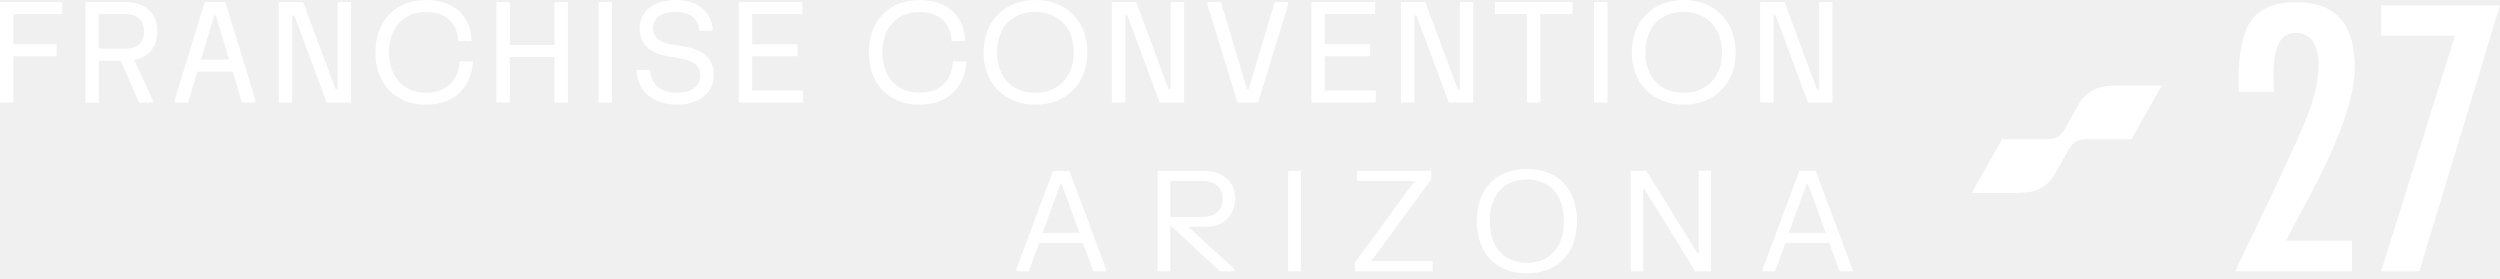
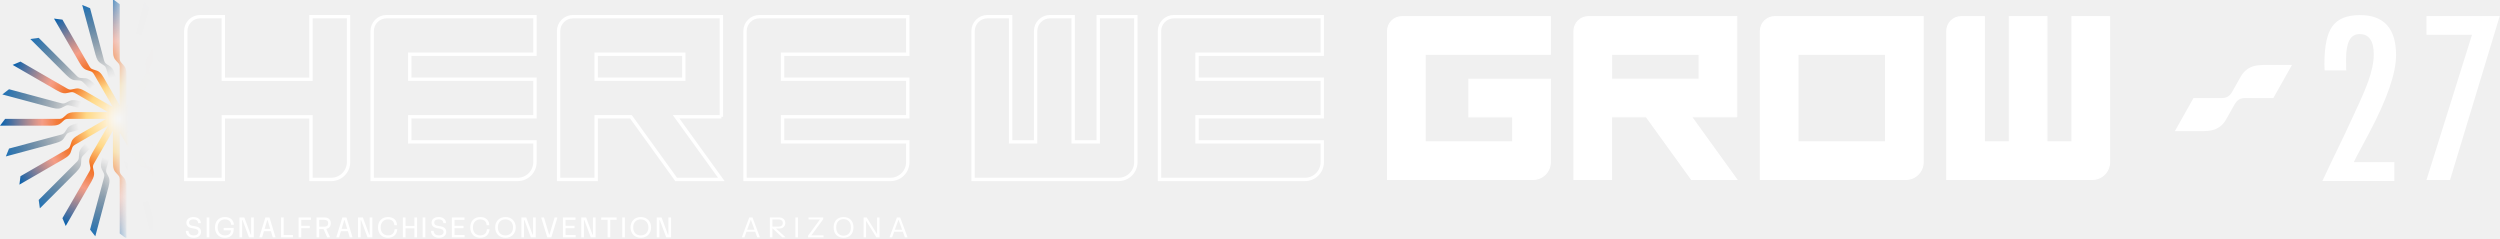
- <svg xmlns="http://www.w3.org/2000/svg" width="440" height="49" viewBox="0 0 440 49" fill="none">
-   <g id="Group 1538234218">
-     <g id="Group 1538234217">
-       <path id="Vector" d="M0.01 0.37H10.96V2.48H2.36V7.78H9.97V9.89H2.36V18.04H0V0.36L0.01 0.37Z" fill="white" />
-       <path id="Vector_2" d="M15.021 0.37H22.041C25.36 0.37 27.691 2.09 27.691 5.53C27.691 8.39 26.081 10.06 23.631 10.54L26.86 17.57V18.06H24.471L21.241 10.69H17.39V18.06H15.03V0.38L15.021 0.37ZM21.8 8.57C24.07 8.57 25.34 7.69 25.34 5.53C25.34 3.37 24.081 2.48 21.8 2.48H17.381V8.57H21.8Z" fill="white" />
-       <path id="Vector_3" d="M30.761 17.56L36.031 0.37H39.661L44.931 17.56V18.05H42.581L40.951 12.6H34.741L33.111 18.05H30.761V17.56ZM40.321 10.49L38.021 2.8C37.991 2.73 37.941 2.7 37.851 2.7C37.761 2.7 37.701 2.73 37.681 2.8L35.381 10.49H40.321Z" fill="white" />
-       <path id="Vector_4" d="M49.06 0.37H53.361L59.011 15.57C59.061 15.69 59.131 15.72 59.261 15.72C59.391 15.72 59.431 15.64 59.431 15.52V0.37H61.791V18.05H57.491L51.841 2.85C51.791 2.73 51.721 2.7 51.591 2.7C51.461 2.7 51.421 2.78 51.421 2.9V18.05H49.06V0.37Z" fill="white" />
-       <path id="Vector_5" d="M74.97 0C80.37 0 82.95 3.33 83 7.23H80.64C80.54 4.5 78.85 2.11 74.97 2.11C71.09 2.11 68.46 4.87 68.46 9.21C68.46 13.55 71.04 16.31 74.97 16.31C78.9 16.31 80.72 13.93 80.86 10.8H83.22C83.05 14.95 80.37 18.43 74.97 18.43C69.57 18.43 66.08 14.75 66.08 9.22C66.08 3.69 69.57 0.01 74.97 0.01V0Z" fill="white" />
-       <path id="Vector_6" d="M87.37 0.37H89.73V7.91H97.59V0.37H99.95V18.05H97.59V10.02H89.73V18.05H87.37V0.37Z" fill="white" />
-       <path id="Vector_7" d="M107.711 0.37V18.05H105.351V0.37H107.711Z" fill="white" />
-       <path id="Vector_8" d="M125.44 5.41H123.06C122.94 3.1 121.29 2.09 118.89 2.09C116.49 2.09 114.94 3.08 114.94 4.98C114.94 6.88 116.51 7.51 118.28 7.82L120.51 8.21C123.1 8.67 125.62 9.84 125.62 13.18C125.62 16.52 122.82 18.42 119.16 18.42C115.5 18.42 112.16 16.53 112.04 12.28H114.42C114.59 15.15 116.56 16.33 119.16 16.33C121.76 16.33 123.26 15.14 123.26 13.2C123.26 11.26 121.55 10.61 119.7 10.28L117.47 9.89C115.11 9.47 112.58 8.3 112.58 5C112.58 1.7 115.45 0 118.89 0C122.33 0 125.3 1.72 125.45 5.4L125.44 5.41Z" fill="white" />
-       <path id="Vector_9" d="M130.03 0.37H141.23V2.48H132.39V7.78H140.37V9.89H132.39V15.93H141.35V18.04H130.03V0.36V0.37Z" fill="white" />
-       <path id="Vector_10" d="M161.811 0C167.211 0 169.791 3.33 169.841 7.23H167.481C167.381 4.5 165.691 2.11 161.811 2.11C157.931 2.11 155.301 4.87 155.301 9.21C155.301 13.55 157.881 16.31 161.811 16.31C165.741 16.31 167.561 13.93 167.701 10.8H170.061C169.891 14.95 167.211 18.43 161.811 18.43C156.411 18.43 152.921 14.75 152.921 9.22C152.921 3.69 156.411 0.01 161.811 0.01V0Z" fill="white" />
-       <path id="Vector_11" d="M191.381 9.21C191.381 14.74 187.621 18.42 182.241 18.42C176.861 18.42 173.101 14.74 173.101 9.21C173.101 3.68 176.861 0 182.241 0C187.621 0 191.381 3.68 191.381 9.21ZM175.491 9.21C175.491 13.72 178.191 16.33 182.241 16.33C186.051 16.33 188.991 13.71 188.991 9.21C188.991 4.71 186.041 2.09 182.241 2.09C178.191 2.09 175.491 4.71 175.491 9.21Z" fill="white" />
-       <path id="Vector_12" d="M195.681 0.37H199.981L205.631 15.57C205.681 15.69 205.751 15.72 205.881 15.72C206.011 15.72 206.051 15.64 206.051 15.52V0.37H208.411V18.05H204.111L198.461 2.85C198.411 2.73 198.341 2.7 198.211 2.7C198.081 2.7 198.041 2.78 198.041 2.9V18.05H195.681V0.37Z" fill="white" />
-       <path id="Vector_13" d="M219.44 15.62C219.47 15.69 219.52 15.72 219.61 15.72C219.7 15.72 219.76 15.69 219.78 15.62L224.35 0.37H226.7V0.86L221.43 18.05H217.8L212.53 0.86V0.37H214.88L219.45 15.62H219.44Z" fill="white" />
-       <path id="Vector_14" d="M230.82 0.37H242.02V2.48H233.18V7.78H241.16V9.89H233.18V15.93H242.14V18.04H230.82V0.36V0.37Z" fill="white" />
-       <path id="Vector_15" d="M246.561 0.37H250.861L256.511 15.57C256.561 15.69 256.631 15.72 256.761 15.72C256.891 15.72 256.931 15.64 256.931 15.52V0.37H259.291V18.05H254.991L249.341 2.85C249.291 2.73 249.221 2.7 249.091 2.7C248.961 2.7 248.921 2.78 248.921 2.9V18.05H246.561V0.37Z" fill="white" />
-       <path id="Vector_16" d="M263.091 0.37H276.751V2.48H271.101V18.05H268.741V2.48H263.091V0.37Z" fill="white" />
-       <path id="Vector_17" d="M282.911 0.37V18.05H280.551V0.37H282.911Z" fill="white" />
-       <path id="Vector_18" d="M305.48 9.21C305.48 14.74 301.72 18.42 296.34 18.42C290.96 18.42 287.2 14.74 287.2 9.21C287.2 3.68 290.96 0 296.34 0C301.72 0 305.48 3.68 305.48 9.21ZM289.59 9.21C289.59 13.72 292.29 16.33 296.34 16.33C300.15 16.33 303.09 13.71 303.09 9.21C303.09 4.71 300.14 2.09 296.34 2.09C292.29 2.09 289.59 4.71 289.59 9.21Z" fill="white" />
-       <path id="Vector_19" d="M309.78 0.37H314.08L319.73 15.57C319.78 15.69 319.85 15.72 319.98 15.72C320.11 15.72 320.15 15.64 320.15 15.52V0.37H322.51V18.05H318.21L312.56 2.85C312.51 2.73 312.44 2.7 312.31 2.7C312.18 2.7 312.14 2.78 312.14 2.9V18.05H309.78V0.37Z" fill="white" />
-       <g id="Group">
-         <path id="Vector_20" d="M178.873 47.389L185.323 30.079H188.223L194.683 47.389V47.759H192.433L190.593 42.759H182.893L181.063 47.759H178.883V47.389H178.873ZM189.993 40.979L186.873 32.409H186.623L183.493 40.979H189.983H189.993Z" fill="white" />
-         <path id="Vector_21" d="M205.963 39.879V47.749H203.733V30.069H212.013C214.993 30.069 217.403 31.849 217.403 34.979C217.403 38.109 215.073 39.909 212.213 39.909H209.133L217.273 47.389V47.759H214.743L206.223 39.889H205.973L205.963 39.879ZM205.963 38.189H211.643C213.713 38.189 215.193 37.079 215.193 35.019C215.193 32.959 213.723 31.859 211.643 31.859H205.963V38.179V38.189Z" fill="white" />
-         <path id="Vector_22" d="M228.973 30.069V47.749H226.713V30.069H228.973Z" fill="white" />
-         <path id="Vector_23" d="M251.893 30.069V31.589L241.353 45.959H252.143V47.749H238.453V46.229L248.983 31.859H238.833V30.069H251.883H251.893Z" fill="white" />
-         <path id="Vector_24" d="M268.733 29.73C273.973 29.73 277.553 33.039 277.553 38.91C277.553 44.779 273.983 48.099 268.733 48.099C263.483 48.099 259.923 44.789 259.923 38.91C259.923 33.029 263.493 29.73 268.733 29.73ZM268.733 46.26C272.683 46.26 275.253 43.599 275.253 38.919C275.253 34.239 272.683 31.57 268.733 31.57C264.783 31.57 262.203 34.249 262.203 38.919C262.203 43.589 264.783 46.26 268.733 46.26Z" fill="white" />
-         <path id="Vector_25" d="M289.773 30.069L298.733 44.519H298.983V30.069H301.153V47.749H298.373L289.443 33.329H289.193V47.749H287.023V30.069H289.763H289.773Z" fill="white" />
-         <path id="Vector_26" d="M310.223 47.389L316.673 30.079H319.573L326.033 47.389V47.759H323.783L321.943 42.759H314.243L312.413 47.759H310.233V47.389H310.223ZM321.333 40.979L318.213 32.409H317.963L314.833 40.979H321.323H321.333Z" fill="white" />
+ <svg xmlns="http://www.w3.org/2000/svg" width="2221" height="212" viewBox="0 0 2221 212" fill="none">
+   <g id="Frame 1618875120">
+     <g id="Group 1000006389">
+       <mask id="mask0_0_1" style="mask-type:luminance" maskUnits="userSpaceOnUse" x="0" y="0" width="137" height="212">
+         <g id="Group">
+           <path id="Vector" d="M3.05176e-05 211.242L136.037 211.242L136.037 -0.001L3.05176e-05 -0.001L3.05176e-05 211.242Z" fill="url(#paint0_linear_0_1)" />
+         </g>
+       </mask>
+       <g mask="url(#mask0_0_1)">
+         <g id="Group_2">
+           <g id="_x33_">
+             <path id="primary" d="M148.421 111.478C150.532 111.263 152.4 110.558 153.49 109.591L156.544 106.871C156.666 106.763 157.223 106.318 157.415 106.245C157.925 105.946 158.627 105.746 159.402 105.677C159.586 105.647 160.311 105.627 160.515 105.627H208.204L212.751 99.608H167.29C166.703 99.608 164.558 99.669 164.029 99.773C161.919 99.987 160.05 100.693 158.961 101.66L155.907 104.381C155.784 104.488 155.228 104.933 155.036 105.006C154.529 105.305 153.827 105.505 153.052 105.574C152.868 105.604 152.135 105.624 151.928 105.624H118.411L142.973 91.443C143.48 91.148 145.306 90.024 145.713 89.671C147.432 88.431 148.698 86.885 149.158 85.504L150.443 81.621C150.493 81.468 150.758 80.804 150.885 80.647C151.176 80.133 151.683 79.607 152.323 79.158C152.465 79.039 153.087 78.659 153.263 78.56L194.561 54.715L195.49 47.23L156.118 69.962C155.611 70.257 153.785 71.381 153.378 71.734C151.66 72.974 150.393 74.52 149.933 75.901L148.648 79.784C148.598 79.937 148.333 80.601 148.207 80.762C147.919 81.276 147.409 81.798 146.772 82.247C146.626 82.366 146.001 82.749 145.824 82.853L116.796 99.612L130.976 75.049C131.264 74.539 132.288 72.655 132.461 72.141C133.332 70.207 133.654 68.235 133.359 66.808L132.53 62.803C132.495 62.645 132.392 61.939 132.426 61.736C132.419 61.145 132.599 60.439 132.929 59.729C132.994 59.553 133.343 58.916 133.443 58.739L157.288 17.442L154.349 10.493L131.617 49.865C131.329 50.376 130.305 52.259 130.132 52.773C129.261 54.707 128.939 56.679 129.234 58.106L130.063 62.112C130.098 62.269 130.201 62.975 130.167 63.179C130.174 63.769 129.994 64.475 129.668 65.181C129.603 65.358 129.253 66.002 129.15 66.179L112.391 95.207V66.846C112.391 66.263 112.33 64.115 112.226 63.585C112.011 61.475 111.306 59.607 110.339 58.517L107.618 55.463C107.511 55.34 107.066 54.784 106.993 54.592C106.694 54.082 106.494 53.38 106.425 52.605C106.395 52.421 106.375 51.695 106.375 51.492V3.802L100.356 -0.744V44.717C100.356 45.303 100.417 47.448 100.521 47.978C100.736 50.088 101.441 51.956 102.408 53.046L105.129 56.1C105.236 56.223 105.681 56.779 105.754 56.971C106.053 57.477 106.253 58.179 106.322 58.954C106.352 59.139 106.372 59.871 106.372 60.075V93.592L92.191 69.029C91.896 68.523 90.772 66.697 90.419 66.29C89.18 64.571 87.633 63.305 86.252 62.845L82.369 61.559C82.216 61.51 81.552 61.245 81.395 61.118C80.881 60.827 80.355 60.32 79.906 59.679C79.787 59.538 79.407 58.916 79.308 58.739L55.463 17.442L47.977 16.513L70.71 55.885C71.005 56.392 72.129 58.218 72.482 58.624C73.722 60.343 75.268 61.609 76.649 62.07L80.532 63.355C80.685 63.405 81.349 63.67 81.51 63.796C82.024 64.084 82.546 64.594 82.995 65.231C83.114 65.377 83.497 66.002 83.601 66.179L100.36 95.207L75.797 81.027C75.287 80.739 73.403 79.715 72.889 79.542C70.955 78.671 68.983 78.349 67.556 78.644L63.55 79.473C63.393 79.507 62.687 79.611 62.484 79.576C61.893 79.584 61.187 79.404 60.477 79.074C60.301 79.009 59.664 78.659 59.487 78.56L18.19 54.715L11.241 57.654L50.613 80.386C51.124 80.674 53.007 81.698 53.522 81.871C55.455 82.742 57.427 83.064 58.855 82.769L62.86 81.94C63.017 81.905 63.727 81.802 63.926 81.836C64.517 81.829 65.223 82.009 65.929 82.335C66.106 82.4 66.75 82.749 66.927 82.853L95.951 99.612H67.591C67.007 99.612 64.859 99.673 64.329 99.776C62.219 99.991 60.351 100.697 59.261 101.664L56.207 104.384C56.084 104.492 55.528 104.937 55.336 105.01C54.826 105.309 54.124 105.508 53.349 105.578C53.165 105.608 52.44 105.627 52.236 105.627H4.546L0 111.647H45.461C46.048 111.647 48.192 111.586 48.722 111.482C50.832 111.267 52.7 110.561 53.79 109.595L56.844 106.874C56.967 106.767 57.523 106.322 57.715 106.249C58.221 105.95 58.923 105.75 59.699 105.681C59.883 105.65 60.615 105.631 60.819 105.631H94.336L69.774 119.812C69.267 120.107 67.441 121.231 67.034 121.584C65.315 122.823 64.049 124.37 63.589 125.751L62.304 129.633C62.254 129.787 61.989 130.451 61.862 130.608C61.571 131.122 61.064 131.648 60.424 132.097C60.282 132.216 59.66 132.595 59.484 132.695L18.186 156.54L17.257 164.025L56.629 141.293C57.136 140.998 58.962 139.874 59.369 139.521C61.087 138.281 62.353 136.735 62.814 135.354L64.099 131.471C64.149 131.318 64.414 130.654 64.54 130.493C64.828 129.979 65.338 129.457 65.975 129.008C66.121 128.889 66.746 128.505 66.923 128.402L95.951 111.643L81.771 136.206C81.483 136.716 80.459 138.6 80.286 139.114C79.415 141.048 79.093 143.02 79.388 144.447L80.217 148.452C80.251 148.61 80.355 149.316 80.321 149.519C80.328 150.11 80.148 150.816 79.818 151.525C79.753 151.702 79.404 152.339 79.304 152.515L55.459 193.813L58.398 200.761L81.13 161.39C81.418 160.879 82.442 158.995 82.615 158.481C83.486 156.548 83.808 154.576 83.513 153.148L82.684 149.143C82.65 148.982 82.546 148.276 82.58 148.076C82.573 147.485 82.753 146.78 83.079 146.074C83.144 145.897 83.493 145.253 83.597 145.076L100.356 116.048V144.408C100.356 144.992 100.417 147.14 100.521 147.67C100.736 149.78 101.441 151.648 102.408 152.738L105.129 155.792C105.236 155.915 105.681 156.471 105.754 156.663C106.053 157.173 106.253 157.875 106.322 158.65C106.352 158.834 106.372 159.559 106.372 159.763V207.453L112.391 211.999V166.538C112.391 165.955 112.33 163.807 112.226 163.277C112.011 161.167 111.306 159.299 110.339 158.209L107.618 155.155C107.511 155.032 107.066 154.476 106.993 154.284C106.694 153.778 106.494 153.076 106.425 152.3C106.395 152.116 106.375 151.384 106.375 151.18V117.667L120.556 142.225C120.851 142.732 121.975 144.558 122.328 144.965C123.568 146.684 125.114 147.95 126.495 148.41L130.378 149.695C130.531 149.745 131.195 150.01 131.352 150.137C131.866 150.428 132.392 150.935 132.841 151.575C132.96 151.717 133.339 152.339 133.439 152.515L157.284 193.813L164.769 194.742L142.037 155.37C141.742 154.863 140.618 153.037 140.265 152.63C139.025 150.912 137.479 149.646 136.098 149.185L132.215 147.9C132.062 147.85 131.398 147.585 131.237 147.459C130.723 147.171 130.201 146.661 129.752 146.024C129.633 145.878 129.25 145.253 129.146 145.076L112.387 116.048L136.95 130.228C137.46 130.516 139.344 131.54 139.858 131.713C141.792 132.584 143.764 132.906 145.191 132.611L149.196 131.782C149.354 131.747 150.06 131.644 150.263 131.678C150.854 131.671 151.56 131.851 152.27 132.181C152.446 132.246 153.083 132.595 153.259 132.695L194.557 156.54L201.506 153.601L162.134 130.869C161.623 130.581 159.74 129.557 159.225 129.384C157.292 128.513 155.32 128.191 153.893 128.486L149.887 129.315C149.73 129.35 149.02 129.453 148.82 129.419C148.23 129.426 147.524 129.246 146.818 128.92C146.641 128.855 145.997 128.505 145.82 128.402L116.796 111.643H145.156C145.74 111.643 147.888 111.582 148.418 111.478H148.421Z" fill="url(#paint1_radial_0_1)" />
+             <path id="secondary" d="M140.245 80.028C141.585 78.385 142.409 76.563 142.494 75.109L142.732 71.027C142.739 70.865 142.824 70.156 142.904 69.968C143.05 69.396 143.407 68.759 143.91 68.157C144.017 68.003 144.52 67.478 144.661 67.336L178.382 33.615L177.342 26.145L145.195 58.293C144.784 58.707 143.307 60.269 143.008 60.718C141.669 62.36 140.844 64.182 140.76 65.636L140.522 69.718C140.514 69.879 140.43 70.589 140.349 70.777C140.203 71.349 139.846 71.982 139.348 72.581C139.24 72.734 138.734 73.263 138.592 73.409L114.893 97.108L122.232 69.715C122.382 69.147 122.881 67.063 122.915 66.522C123.257 64.431 123.057 62.44 122.401 61.14L120.567 57.483C120.494 57.337 120.21 56.685 120.191 56.482C120.034 55.914 120.022 55.181 120.157 54.414C120.172 54.226 120.345 53.524 120.395 53.328L132.737 7.265L128.099 1.314L116.332 45.229C116.182 45.797 115.683 47.884 115.649 48.421C115.307 50.512 115.507 52.503 116.163 53.804L117.997 57.46C118.07 57.606 118.353 58.258 118.373 58.462C118.53 59.029 118.541 59.758 118.407 60.526C118.392 60.714 118.219 61.427 118.165 61.623L109.491 93.997L102.151 66.603C101.998 66.039 101.384 63.983 101.146 63.495C100.394 61.512 99.228 59.889 98.011 59.091L94.593 56.843C94.459 56.754 93.883 56.328 93.764 56.163C93.342 55.749 92.97 55.124 92.698 54.391C92.621 54.222 92.414 53.524 92.36 53.328L80.017 7.265L73.027 4.43L84.794 48.344C84.948 48.908 85.561 50.965 85.799 51.452C86.551 53.436 87.718 55.059 88.934 55.856L92.352 58.105C92.487 58.193 93.062 58.619 93.181 58.784C93.603 59.198 93.975 59.824 94.244 60.553C94.324 60.725 94.528 61.427 94.585 61.623L103.26 93.997L83.206 73.943C82.791 73.532 81.234 72.055 80.785 71.756C79.143 70.417 77.32 69.592 75.866 69.507L71.784 69.269C71.623 69.262 70.913 69.177 70.725 69.097C70.153 68.951 69.517 68.594 68.914 68.092C68.761 67.984 68.235 67.482 68.093 67.34L34.373 33.619L26.903 34.663L59.05 66.81C59.465 67.221 61.026 68.698 61.475 68.997C63.117 70.336 64.939 71.161 66.394 71.245L70.476 71.483C70.637 71.491 71.347 71.575 71.535 71.656C72.106 71.802 72.739 72.159 73.338 72.657C73.491 72.765 74.021 73.271 74.167 73.413L97.866 97.112L70.472 89.773C69.904 89.623 67.821 89.124 67.28 89.09C65.189 88.748 63.198 88.948 61.897 89.604L58.241 91.438C58.095 91.511 57.443 91.795 57.239 91.814C56.671 91.971 55.939 91.983 55.171 91.848C54.983 91.833 54.277 91.66 54.086 91.61L8.022 79.268L2.072 83.906L45.986 95.673C46.554 95.823 48.641 96.322 49.178 96.356C51.269 96.698 53.261 96.498 54.561 95.842L58.218 94.008C58.363 93.935 59.016 93.651 59.219 93.632C59.787 93.475 60.516 93.463 61.283 93.598C61.471 93.613 62.185 93.786 62.38 93.84L94.754 102.514L67.36 109.854C66.796 110.007 64.74 110.621 64.253 110.859C62.269 111.611 60.646 112.777 59.848 113.994L57.6 117.412C57.512 117.546 57.086 118.122 56.921 118.241C56.506 118.663 55.881 119.035 55.148 119.307C54.979 119.384 54.281 119.591 54.086 119.645L8.022 131.987L5.187 138.978L49.102 127.211C49.666 127.057 51.722 126.443 52.209 126.206C54.193 125.454 55.816 124.287 56.614 123.071L58.862 119.653C58.95 119.518 59.376 118.943 59.541 118.824C59.956 118.402 60.581 118.03 61.31 117.761C61.483 117.681 62.185 117.477 62.38 117.42L94.754 108.745L74.7 128.799C74.289 129.214 72.812 130.771 72.513 131.22C71.174 132.862 70.349 134.685 70.265 136.139L70.027 140.221C70.019 140.382 69.935 141.092 69.854 141.28C69.708 141.852 69.352 142.488 68.849 143.091C68.742 143.244 68.239 143.77 68.097 143.912L34.377 177.632L35.416 185.102L67.564 152.955C67.974 152.54 69.451 150.979 69.751 150.53C71.09 148.888 71.915 147.066 71.999 145.611L72.237 141.529C72.244 141.368 72.329 140.658 72.409 140.47C72.555 139.899 72.912 139.266 73.411 138.667C73.518 138.514 74.025 137.984 74.167 137.838L97.866 114.139L90.526 141.533C90.376 142.101 89.878 144.184 89.843 144.725C89.502 146.816 89.701 148.807 90.357 150.108L92.191 153.764C92.264 153.91 92.548 154.562 92.567 154.766C92.725 155.334 92.736 156.066 92.602 156.834C92.586 157.022 92.414 157.724 92.364 157.919L80.021 203.983L84.66 209.933L96.427 166.019C96.577 165.451 97.075 163.364 97.11 162.827C97.451 160.736 97.252 158.744 96.596 157.444L94.762 153.787C94.689 153.642 94.405 152.989 94.386 152.786C94.228 152.218 94.217 151.489 94.351 150.722C94.367 150.534 94.539 149.82 94.593 149.625L103.268 117.251L110.607 144.645C110.761 145.209 111.375 147.265 111.612 147.752C112.364 149.736 113.531 151.359 114.747 152.157L118.165 154.405C118.3 154.493 118.875 154.919 118.994 155.084C119.416 155.499 119.788 156.124 120.061 156.857C120.138 157.026 120.345 157.724 120.398 157.919L132.741 203.983L139.731 206.818L127.964 162.903C127.811 162.339 127.197 160.283 126.959 159.796C126.207 157.812 125.041 156.189 123.825 155.391L120.406 153.143C120.272 153.055 119.696 152.629 119.577 152.464C119.155 152.049 118.783 151.424 118.515 150.695C118.434 150.522 118.231 149.82 118.173 149.625L109.498 117.251L129.553 137.305C129.967 137.716 131.525 139.193 131.974 139.492C133.616 140.831 135.438 141.656 136.892 141.74L140.974 141.978C141.136 141.986 141.845 142.07 142.033 142.151C142.605 142.297 143.242 142.653 143.844 143.156C143.998 143.263 144.523 143.766 144.665 143.908L178.386 177.628L185.856 176.589L153.708 144.441C153.294 144.031 151.732 142.554 151.284 142.254C149.641 140.915 147.819 140.091 146.365 140.006L142.283 139.768C142.122 139.761 141.412 139.676 141.224 139.596C140.652 139.45 140.019 139.093 139.421 138.594C139.267 138.487 138.738 137.98 138.592 137.838L114.893 114.139L142.287 121.479C142.854 121.628 144.938 122.127 145.479 122.162C147.57 122.503 149.561 122.304 150.862 121.648L154.518 119.814C154.664 119.741 155.316 119.457 155.519 119.438C156.087 119.28 156.82 119.269 157.587 119.403C157.775 119.419 158.477 119.591 158.673 119.641L204.736 131.984L210.687 127.345L166.772 115.578C166.204 115.428 164.117 114.93 163.58 114.895C161.489 114.554 159.498 114.753 158.197 115.409L154.541 117.243C154.395 117.316 153.739 117.6 153.54 117.619C152.972 117.776 152.243 117.788 151.475 117.654C151.287 117.638 150.574 117.466 150.378 117.412L118.004 108.737L145.398 101.398C145.962 101.244 148.019 100.63 148.506 100.393C150.489 99.641 152.112 98.474 152.91 97.258L155.159 93.84C155.247 93.705 155.673 93.13 155.838 93.011C156.252 92.589 156.877 92.217 157.61 91.944C157.779 91.868 158.477 91.66 158.673 91.607L204.736 79.264L207.571 72.274L163.657 84.041C163.093 84.194 161.036 84.808 160.549 85.046C158.566 85.798 156.943 86.964 156.145 88.18L153.896 91.599C153.808 91.733 153.382 92.309 153.217 92.428C152.803 92.85 152.178 93.222 151.449 93.49C151.276 93.571 150.574 93.774 150.378 93.832L118.004 102.507L138.059 82.452C138.469 82.038 139.946 80.48 140.245 80.031V80.028Z" fill="url(#paint2_radial_0_1)" />
+           </g>
+         </g>
      </g>
    </g>
-     <path id="Vector_27" d="M365.908 18.265L363.5 22.54C363.404 22.71 362.963 23.407 362.812 23.52C362.414 23.992 361.861 24.304 361.25 24.413C361.103 24.465 360.527 24.49 360.367 24.494H352.357L347.031 33.953H355.038C355.497 33.946 357.188 33.856 357.606 33.692C359.267 33.358 360.739 32.249 361.598 30.726L364.005 26.451C364.101 26.281 364.542 25.583 364.693 25.471C365.094 24.998 365.647 24.686 366.261 24.577C366.406 24.529 366.978 24.5 367.139 24.5H375.151L380.48 15.041H372.477C372.018 15.047 370.327 15.137 369.909 15.301C368.247 15.636 366.775 16.744 365.917 18.268L365.908 18.265Z" fill="white" />
-     <path id="Vector_28" d="M400.222 16.161H394.038L393.977 14.313C393.977 9.199 394.745 5.603 396.281 3.523C397.837 1.421 400.444 0.37 404.101 0.37C410.992 0.37 414.438 4.188 414.438 11.828C414.438 16.98 411.86 24.408 406.708 34.108L402.98 41.112C402.96 41.154 402.899 41.273 402.796 41.475C402.694 41.678 402.555 41.97 402.372 42.353H413.949V47.749H393.398C393.742 46.981 394.459 45.454 395.549 43.172C396.638 40.89 398.126 37.808 400.003 33.928C401.601 30.534 402.935 27.654 404.005 25.289C405.075 22.923 405.885 20.985 406.432 19.468C407.524 16.437 408.068 13.821 408.068 11.616C408.068 7.737 406.724 5.795 404.037 5.795C401.35 5.795 400.158 8.2 400.158 13.011L400.187 15.679L400.219 16.164L400.222 16.161Z" fill="white" />
-     <path id="Vector_29" d="M419.078 0.94H439.993L425.806 47.744H419.075L432.079 6.276H419.075V0.94H419.078Z" fill="white" />
+     <g id="Frame 1618875119">
+       <g id="Frame 1618875118">
+         <g id="Frame 1618875112">
+           <path id="Vector_2" d="M309.647 14.803V144.033C309.647 152.523 302.767 159.413 294.267 159.413H276.277V103.793H198.407V159.413H165.037V27.613C165.037 20.533 170.777 14.803 177.847 14.803H198.397V70.423H276.267V14.803H309.637H309.647Z" stroke="white" stroke-width="3" stroke-miterlimit="10" />
+           <path id="Vector_3" d="M364.017 48.183V70.363H475.257V103.753H364.017V126.033H475.257V144.033C475.257 152.523 468.377 159.413 459.877 159.413H330.647V27.613C330.647 20.533 336.387 14.803 343.457 14.803H475.257V48.183H364.017Z" stroke="white" stroke-width="3" stroke-miterlimit="10" />
+           <path id="Vector_4" d="M640.867 103.753H600.647L640.827 159.413H600.697L560.517 103.753H529.627V159.413H496.257V27.613C496.257 20.533 501.997 14.803 509.067 14.803H640.857V103.753H640.867ZM607.487 70.363V48.183H529.627V70.363H607.487Z" stroke="white" stroke-width="3" stroke-miterlimit="10" />
+           <path id="Vector_5" d="M695.237 48.183V70.363H806.477V103.753H695.237V126.033H806.477V144.033C806.477 152.523 799.597 159.413 791.097 159.413H661.867V27.613C661.867 20.533 667.607 14.803 674.677 14.803H806.477V48.183H695.237Z" stroke="white" stroke-width="3" stroke-miterlimit="10" />
+         </g>
+         <g id="Frame">
+           <path id="Vector_6" d="M1009.09 14.803V144.033C1009.09 152.523 1002.21 159.413 993.707 159.413H864.477V27.613C864.477 20.533 870.217 14.803 877.287 14.803H897.837V126.043H920.037V27.613C920.037 20.533 925.777 14.803 932.847 14.803H953.397V126.043H975.687V14.803H1009.08H1009.09Z" stroke="white" stroke-width="3" stroke-miterlimit="10" />
+           <path id="Vector_7" d="M1063.46 48.183V70.363H1174.7V103.753H1063.46V126.033H1174.7V144.033C1174.7 152.523 1167.82 159.413 1159.32 159.413H1030.09V27.613C1030.09 20.533 1035.83 14.803 1042.9 14.803H1174.7V48.183H1063.46Z" stroke="white" stroke-width="3" stroke-miterlimit="10" />
+         </g>
+         <g id="Frame 1618875114">
+           <path id="Vector_8" d="M1377.31 70.423V144.033C1377.31 152.523 1370.43 159.413 1361.93 159.413H1232.7V27.613C1232.7 20.533 1238.44 14.803 1245.51 14.803H1377.31V48.173H1266.07V126.043H1343.94V103.793H1305V70.423H1377.31Z" fill="white" stroke="white" stroke-miterlimit="10" />
+           <path id="Vector_9" d="M1542.92 103.753H1502.7L1542.88 159.413H1502.75L1462.57 103.753H1431.68V159.413H1398.31V27.613C1398.31 20.533 1404.05 14.803 1411.12 14.803H1542.91V103.753H1542.92ZM1509.55 70.363V48.183H1431.69V70.363H1509.55Z" fill="white" stroke="white" stroke-miterlimit="10" />
+           <path id="Vector_10" d="M1708.53 14.803V144.033C1708.53 152.523 1701.65 159.413 1693.15 159.413H1563.92V27.613C1563.92 20.533 1569.66 14.803 1576.73 14.803H1708.53ZM1675.16 48.163H1597.29V126.033H1675.16V48.163Z" fill="white" stroke="white" stroke-miterlimit="10" />
+           <path id="Vector_11" d="M1874.14 14.803V144.033C1874.14 152.523 1867.26 159.413 1858.76 159.413H1729.53V27.613C1729.53 20.533 1735.27 14.803 1742.34 14.803H1762.89V126.043H1785.09V14.803H1818.46V126.043H1840.75V14.803H1874.14Z" fill="white" stroke="white" stroke-miterlimit="10" />
+         </g>
+         <g id="Frame 1618875113">
+           <path id="Vector_12" d="M1990.87 67.718L1983.38 81.017C1983.08 81.547 1981.71 83.718 1981.24 84.067C1980 85.537 1978.28 86.507 1976.38 86.847C1975.92 87.007 1974.13 87.088 1973.63 87.097H1948.71L1932.14 116.527H1957.05C1958.48 116.507 1963.74 116.227 1965.04 115.717C1970.21 114.677 1974.79 111.227 1977.46 106.487L1984.95 93.188C1985.25 92.657 1986.62 90.487 1987.09 90.138C1988.34 88.668 1990.06 87.698 1991.97 87.358C1992.42 87.207 1994.2 87.118 1994.7 87.118H2019.63L2036.21 57.688H2011.31C2009.88 57.708 2004.62 57.987 2003.32 58.498C1998.15 59.538 1993.57 62.987 1990.9 67.728L1990.87 67.718Z" fill="white" />
+           <path id="Vector_13" d="M2084.44 62.532H2065.2L2065.01 56.782C2065.01 40.872 2067.4 29.682 2072.18 23.212C2077.02 16.672 2085.13 13.402 2096.51 13.402C2117.95 13.402 2128.67 25.282 2128.67 49.052C2128.67 65.082 2120.65 88.192 2104.62 118.372L2093.02 140.162C2092.96 140.292 2092.77 140.662 2092.45 141.292C2092.13 141.922 2091.7 142.832 2091.13 144.022H2127.15V160.812H2063.21C2064.28 158.422 2066.51 153.672 2069.9 146.572C2073.29 139.472 2077.92 129.882 2083.76 117.812C2088.73 107.252 2092.88 98.292 2096.21 90.932C2099.54 83.572 2102.06 77.542 2103.76 72.822C2107.16 63.392 2108.85 55.252 2108.85 48.392C2108.85 36.322 2104.67 30.282 2096.31 30.282C2087.95 30.282 2084.24 37.762 2084.24 52.732L2084.33 61.032L2084.43 62.542L2084.44 62.532Z" fill="white" />
+           <path id="Vector_14" d="M2155.68 14.297H2220.75L2176.61 159.917H2155.67L2196.13 30.897H2155.67V14.297H2155.68Z" fill="white" />
+         </g>
+       </g>
+       <g id="Frame 1618875117">
+         <g id="Frame 1618875115">
+           <path id="Vector_15" d="M178.437 198.228H176.057C175.937 195.918 174.287 194.908 171.887 194.908C169.487 194.908 167.937 195.898 167.937 197.798C167.937 199.698 169.507 200.328 171.277 200.638L173.507 201.028C176.097 201.488 178.617 202.658 178.617 205.998C178.617 209.338 175.817 211.238 172.157 211.238C168.497 211.238 165.157 209.348 165.037 205.098H167.417C167.587 207.968 169.557 209.148 172.157 209.148C174.757 209.148 176.257 207.958 176.257 206.018C176.257 204.078 174.547 203.428 172.697 203.098L170.467 202.708C168.107 202.288 165.577 201.118 165.577 197.818C165.577 194.518 168.447 192.818 171.887 192.818C175.327 192.818 178.297 194.538 178.447 198.218L178.437 198.228Z" fill="white" />
+           <path id="Vector_16" d="M185.977 193.188V210.867H183.617V193.188H185.977Z" fill="white" />
+           <path id="Vector_17" d="M199.827 192.818C205.257 192.818 207.687 196.258 207.757 199.698H205.377C205.227 197.268 203.667 194.908 199.827 194.908C195.987 194.908 193.367 197.698 193.367 202.028C193.367 206.358 195.897 209.148 199.827 209.148C203.757 209.148 205.127 207.098 205.177 204.608H198.717V202.498H207.577V203.848C207.577 208.428 204.827 211.238 199.747 211.238C194.397 211.238 190.977 207.558 190.977 202.028C190.977 196.498 194.387 192.818 199.817 192.818H199.827Z" fill="white" />
+           <path id="Vector_18" d="M212.757 193.188H217.057L222.707 208.388C222.757 208.508 222.827 208.537 222.957 208.537C223.087 208.537 223.127 208.458 223.127 208.338V193.188H225.487V210.867H221.187L215.537 195.667C215.487 195.547 215.417 195.518 215.287 195.518C215.157 195.518 215.117 195.598 215.117 195.718V210.867H212.757V193.188Z" fill="white" />
+           <path id="Vector_19" d="M230.487 210.378L235.757 193.188H239.397L244.667 210.378V210.867H242.317L240.687 205.417H234.477L232.847 210.867H230.497V210.378H230.487ZM240.037 203.307L237.737 195.617C237.707 195.547 237.667 195.518 237.567 195.518C237.467 195.518 237.417 195.547 237.397 195.617L235.097 203.307H240.037Z" fill="white" />
+           <path id="Vector_20" d="M249.667 193.188H252.027V208.758H260.257V210.867H249.677V193.188H249.667Z" fill="white" />
+           <path id="Vector_21" d="M265.267 193.198H276.217V195.307H267.617V200.608H275.227V202.718H267.617V210.867H265.257V193.188L265.267 193.198Z" fill="white" />
+           <path id="Vector_22" d="M281.217 193.182H288.237C291.557 193.182 293.887 194.902 293.887 198.342C293.887 201.202 292.277 202.872 289.827 203.352L293.057 210.382V210.872H290.667L287.437 203.502H283.587V210.872H281.227V193.192L281.217 193.182ZM287.997 201.382C290.267 201.382 291.537 200.502 291.537 198.342C291.537 196.182 290.277 195.292 287.997 195.292H283.577V201.382H287.997Z" fill="white" />
+           <path id="Vector_23" d="M298.887 210.378L304.157 193.188H307.787L313.057 210.378V210.867H310.707L309.077 205.417H302.867L301.237 210.867H298.887V210.378ZM308.447 203.307L306.147 195.617C306.117 195.547 306.067 195.518 305.977 195.518C305.887 195.518 305.827 195.547 305.807 195.617L303.507 203.307H308.447Z" fill="white" />
+           <path id="Vector_24" d="M318.057 193.188H322.357L328.007 208.388C328.057 208.508 328.127 208.537 328.257 208.537C328.387 208.537 328.427 208.458 328.427 208.338V193.188H330.787V210.867H326.487L320.837 195.667C320.787 195.547 320.717 195.518 320.587 195.518C320.457 195.518 320.417 195.598 320.417 195.718V210.867H318.057V193.188Z" fill="white" />
+           <path id="Vector_25" d="M344.677 192.812C350.077 192.812 352.657 196.142 352.707 200.042H350.347C350.247 197.312 348.557 194.922 344.677 194.922C340.797 194.922 338.167 197.683 338.167 202.023C338.167 206.363 340.747 209.122 344.677 209.122C348.607 209.122 350.427 206.742 350.567 203.612H352.927C352.757 207.762 350.077 211.242 344.677 211.242C339.277 211.242 335.787 207.562 335.787 202.032C335.787 196.502 339.277 192.823 344.677 192.823V192.812Z" fill="white" />
+           <path id="Vector_26" d="M357.927 193.188H360.287V200.727H368.147V193.188H370.507V210.867H368.147V202.838H360.287V210.867H357.927V193.188Z" fill="white" />
+           <path id="Vector_27" d="M377.867 193.188V210.867H375.507V193.188H377.867Z" fill="white" />
+           <path id="Vector_28" d="M396.267 198.228H393.887C393.767 195.918 392.117 194.908 389.717 194.908C387.317 194.908 385.767 195.898 385.767 197.798C385.767 199.698 387.337 200.328 389.107 200.638L391.337 201.028C393.927 201.488 396.447 202.658 396.447 205.998C396.447 209.338 393.647 211.238 389.987 211.238C386.327 211.238 382.987 209.348 382.867 205.098H385.247C385.417 207.968 387.387 209.148 389.987 209.148C392.587 209.148 394.087 207.958 394.087 206.018C394.087 204.078 392.377 203.428 390.527 203.098L388.297 202.708C385.937 202.288 383.407 201.118 383.407 197.818C383.407 194.518 386.277 192.818 389.717 192.818C393.157 192.818 396.127 194.538 396.277 198.218L396.267 198.228Z" fill="white" />
+           <path id="Vector_29" d="M401.447 193.198H412.647V195.307H403.807V200.608H411.787V202.718H403.807V208.758H412.767V210.867H401.447V193.188V193.198Z" fill="white" />
+           <path id="Vector_30" d="M426.657 192.812C432.057 192.812 434.637 196.142 434.687 200.042H432.327C432.227 197.312 430.537 194.922 426.657 194.922C422.777 194.922 420.147 197.683 420.147 202.023C420.147 206.363 422.727 209.122 426.657 209.122C430.587 209.122 432.407 206.742 432.547 203.612H434.907C434.737 207.762 432.057 211.242 426.657 211.242C421.257 211.242 417.767 207.562 417.767 202.032C417.767 196.502 421.257 192.823 426.657 192.823V192.812Z" fill="white" />
+           <path id="Vector_31" d="M458.187 202.028C458.187 207.558 454.427 211.238 449.047 211.238C443.667 211.238 439.907 207.558 439.907 202.028C439.907 196.498 443.667 192.818 449.047 192.818C454.427 192.818 458.187 196.498 458.187 202.028ZM442.297 202.028C442.297 206.538 444.997 209.148 449.047 209.148C452.857 209.148 455.797 206.528 455.797 202.028C455.797 197.528 452.847 194.908 449.047 194.908C444.997 194.908 442.297 197.528 442.297 202.028Z" fill="white" />
+           <path id="Vector_32" d="M463.187 193.188H467.487L473.137 208.388C473.187 208.508 473.257 208.537 473.387 208.537C473.517 208.537 473.557 208.458 473.557 208.338V193.188H475.917V210.867H471.617L465.967 195.667C465.917 195.547 465.847 195.518 465.717 195.518C465.587 195.518 465.547 195.598 465.547 195.718V210.867H463.187V193.188Z" fill="white" />
+           <path id="Vector_33" d="M487.827 208.438C487.857 208.507 487.907 208.537 487.997 208.537C488.087 208.537 488.147 208.507 488.167 208.438L492.737 193.188H495.087V193.677L489.817 210.867H486.187L480.917 193.677V193.188H483.267L487.837 208.438H487.827Z" fill="white" />
+           <path id="Vector_34" d="M500.087 193.198H511.287V195.307H502.447V200.608H510.427V202.718H502.447V208.758H511.407V210.867H500.087V193.188V193.198Z" fill="white" />
+           <path id="Vector_35" d="M516.407 193.188H520.707L526.357 208.388C526.407 208.508 526.477 208.537 526.607 208.537C526.737 208.537 526.777 208.458 526.777 208.338V193.188H529.137V210.867H524.837L519.187 195.667C519.137 195.547 519.067 195.518 518.937 195.518C518.807 195.518 518.767 195.598 518.767 195.718V210.867H516.407V193.188Z" fill="white" />
+           <path id="Vector_36" d="M534.137 193.188H547.797V195.297H542.147V210.867H539.787V195.297H534.137V193.188Z" fill="white" />
+           <path id="Vector_37" d="M555.157 193.188V210.867H552.797V193.188H555.157Z" fill="white" />
+           <path id="Vector_38" d="M578.437 202.028C578.437 207.558 574.677 211.238 569.297 211.238C563.917 211.238 560.157 207.558 560.157 202.028C560.157 196.498 563.917 192.818 569.297 192.818C574.677 192.818 578.437 196.498 578.437 202.028ZM562.547 202.028C562.547 206.538 565.247 209.148 569.297 209.148C573.107 209.148 576.047 206.528 576.047 202.028C576.047 197.528 573.097 194.908 569.297 194.908C565.247 194.908 562.547 197.528 562.547 202.028Z" fill="white" />
+           <path id="Vector_39" d="M583.437 193.188H587.737L593.387 208.388C593.437 208.508 593.507 208.537 593.637 208.537C593.767 208.537 593.807 208.458 593.807 208.338V193.188H596.167V210.867H591.867L586.217 195.667C586.167 195.547 586.097 195.518 585.967 195.518C585.837 195.518 585.797 195.598 585.797 195.718V210.867H583.437V193.188Z" fill="white" />
+         </g>
+         <g id="Frame 1618875116">
+           <path id="Vector_40" d="M659.167 210.497L665.617 193.188H668.517L674.977 210.497V210.867H672.727L670.887 205.867H663.187L661.357 210.867H659.177V210.497H659.167ZM670.287 204.088L667.167 195.518H666.917L663.787 204.088H670.277H670.287Z" fill="white" />
+           <path id="Vector_41" d="M686.207 202.992V210.862H683.977V193.182H692.257C695.237 193.182 697.647 194.962 697.647 198.092C697.647 201.222 695.317 203.022 692.457 203.022H689.377L697.517 210.502V210.872H694.987L686.467 203.002H686.217L686.207 202.992ZM686.207 201.302H691.887C693.957 201.302 695.437 200.192 695.437 198.132C695.437 196.072 693.967 194.972 691.887 194.972H686.207V201.292V201.302Z" fill="white" />
+           <path id="Vector_42" d="M708.907 193.188V210.867H706.647V193.188H708.907Z" fill="white" />
+           <path id="Vector_43" d="M731.347 193.188V194.708L720.807 209.078H731.597V210.867H717.907V209.348L728.437 194.977H718.287V193.188H731.337H731.347Z" fill="white" />
+           <path id="Vector_44" d="M749.407 192.842C754.647 192.842 758.227 196.152 758.227 202.022C758.227 207.892 754.657 211.212 749.407 211.212C744.157 211.212 740.597 207.902 740.597 202.022C740.597 196.142 744.167 192.842 749.407 192.842ZM749.407 209.372C753.357 209.372 755.927 206.712 755.927 202.032C755.927 197.352 753.357 194.682 749.407 194.682C745.457 194.682 742.877 197.362 742.877 202.032C742.877 206.702 745.457 209.372 749.407 209.372Z" fill="white" />
+           <path id="Vector_45" d="M769.977 193.188L778.937 207.638H779.187V193.188H781.357V210.867H778.577L769.647 196.448H769.397V210.867H767.227V193.188H769.967H769.977Z" fill="white" />
+           <path id="Vector_46" d="M790.357 210.497L796.807 193.188H799.707L806.167 210.497V210.867H803.917L802.077 205.867H794.377L792.547 210.867H790.367V210.497H790.357ZM801.467 204.088L798.347 195.518H798.097L794.967 204.088H801.457H801.467Z" fill="white" />
+         </g>
+       </g>
+     </g>
  </g>
+   <defs>
+     <linearGradient id="paint0_linear_0_1" x1="3.05176e-05" y1="105.623" x2="136.037" y2="105.623" gradientUnits="userSpaceOnUse">
+       <stop offset="0.68" stop-color="white" />
+       <stop offset="0.84" stop-color="#010101" />
+     </linearGradient>
+     <radialGradient id="paint1_radial_0_1" cx="0" cy="0" r="1" gradientUnits="userSpaceOnUse" gradientTransform="translate(106.375 105.624) scale(106.375 106.375)">
+       <stop stop-color="white" />
+       <stop offset="0.28" stop-color="#FFD886" />
+       <stop offset="0.47" stop-color="#F37021" />
+       <stop offset="0.53" stop-color="#F37735" stop-opacity="0.95" />
+       <stop offset="0.64" stop-color="#F58A6C" stop-opacity="0.83" />
+       <stop offset="0.65" stop-color="#F68C71" stop-opacity="0.82" />
+       <stop offset="0.9" stop-color="#456B9C" stop-opacity="0.95" />
+       <stop offset="1" stop-color="#005FAE" />
+     </radialGradient>
+     <radialGradient id="paint2_radial_0_1" cx="0" cy="0" r="1" gradientUnits="userSpaceOnUse" gradientTransform="translate(106.377 105.624) rotate(-45) scale(106.375)">
+       <stop offset="0.35" stop-color="#010101" stop-opacity="0" />
+       <stop offset="1" stop-color="#005FAE" stop-opacity="0.87" />
+     </radialGradient>
+   </defs>
</svg>
